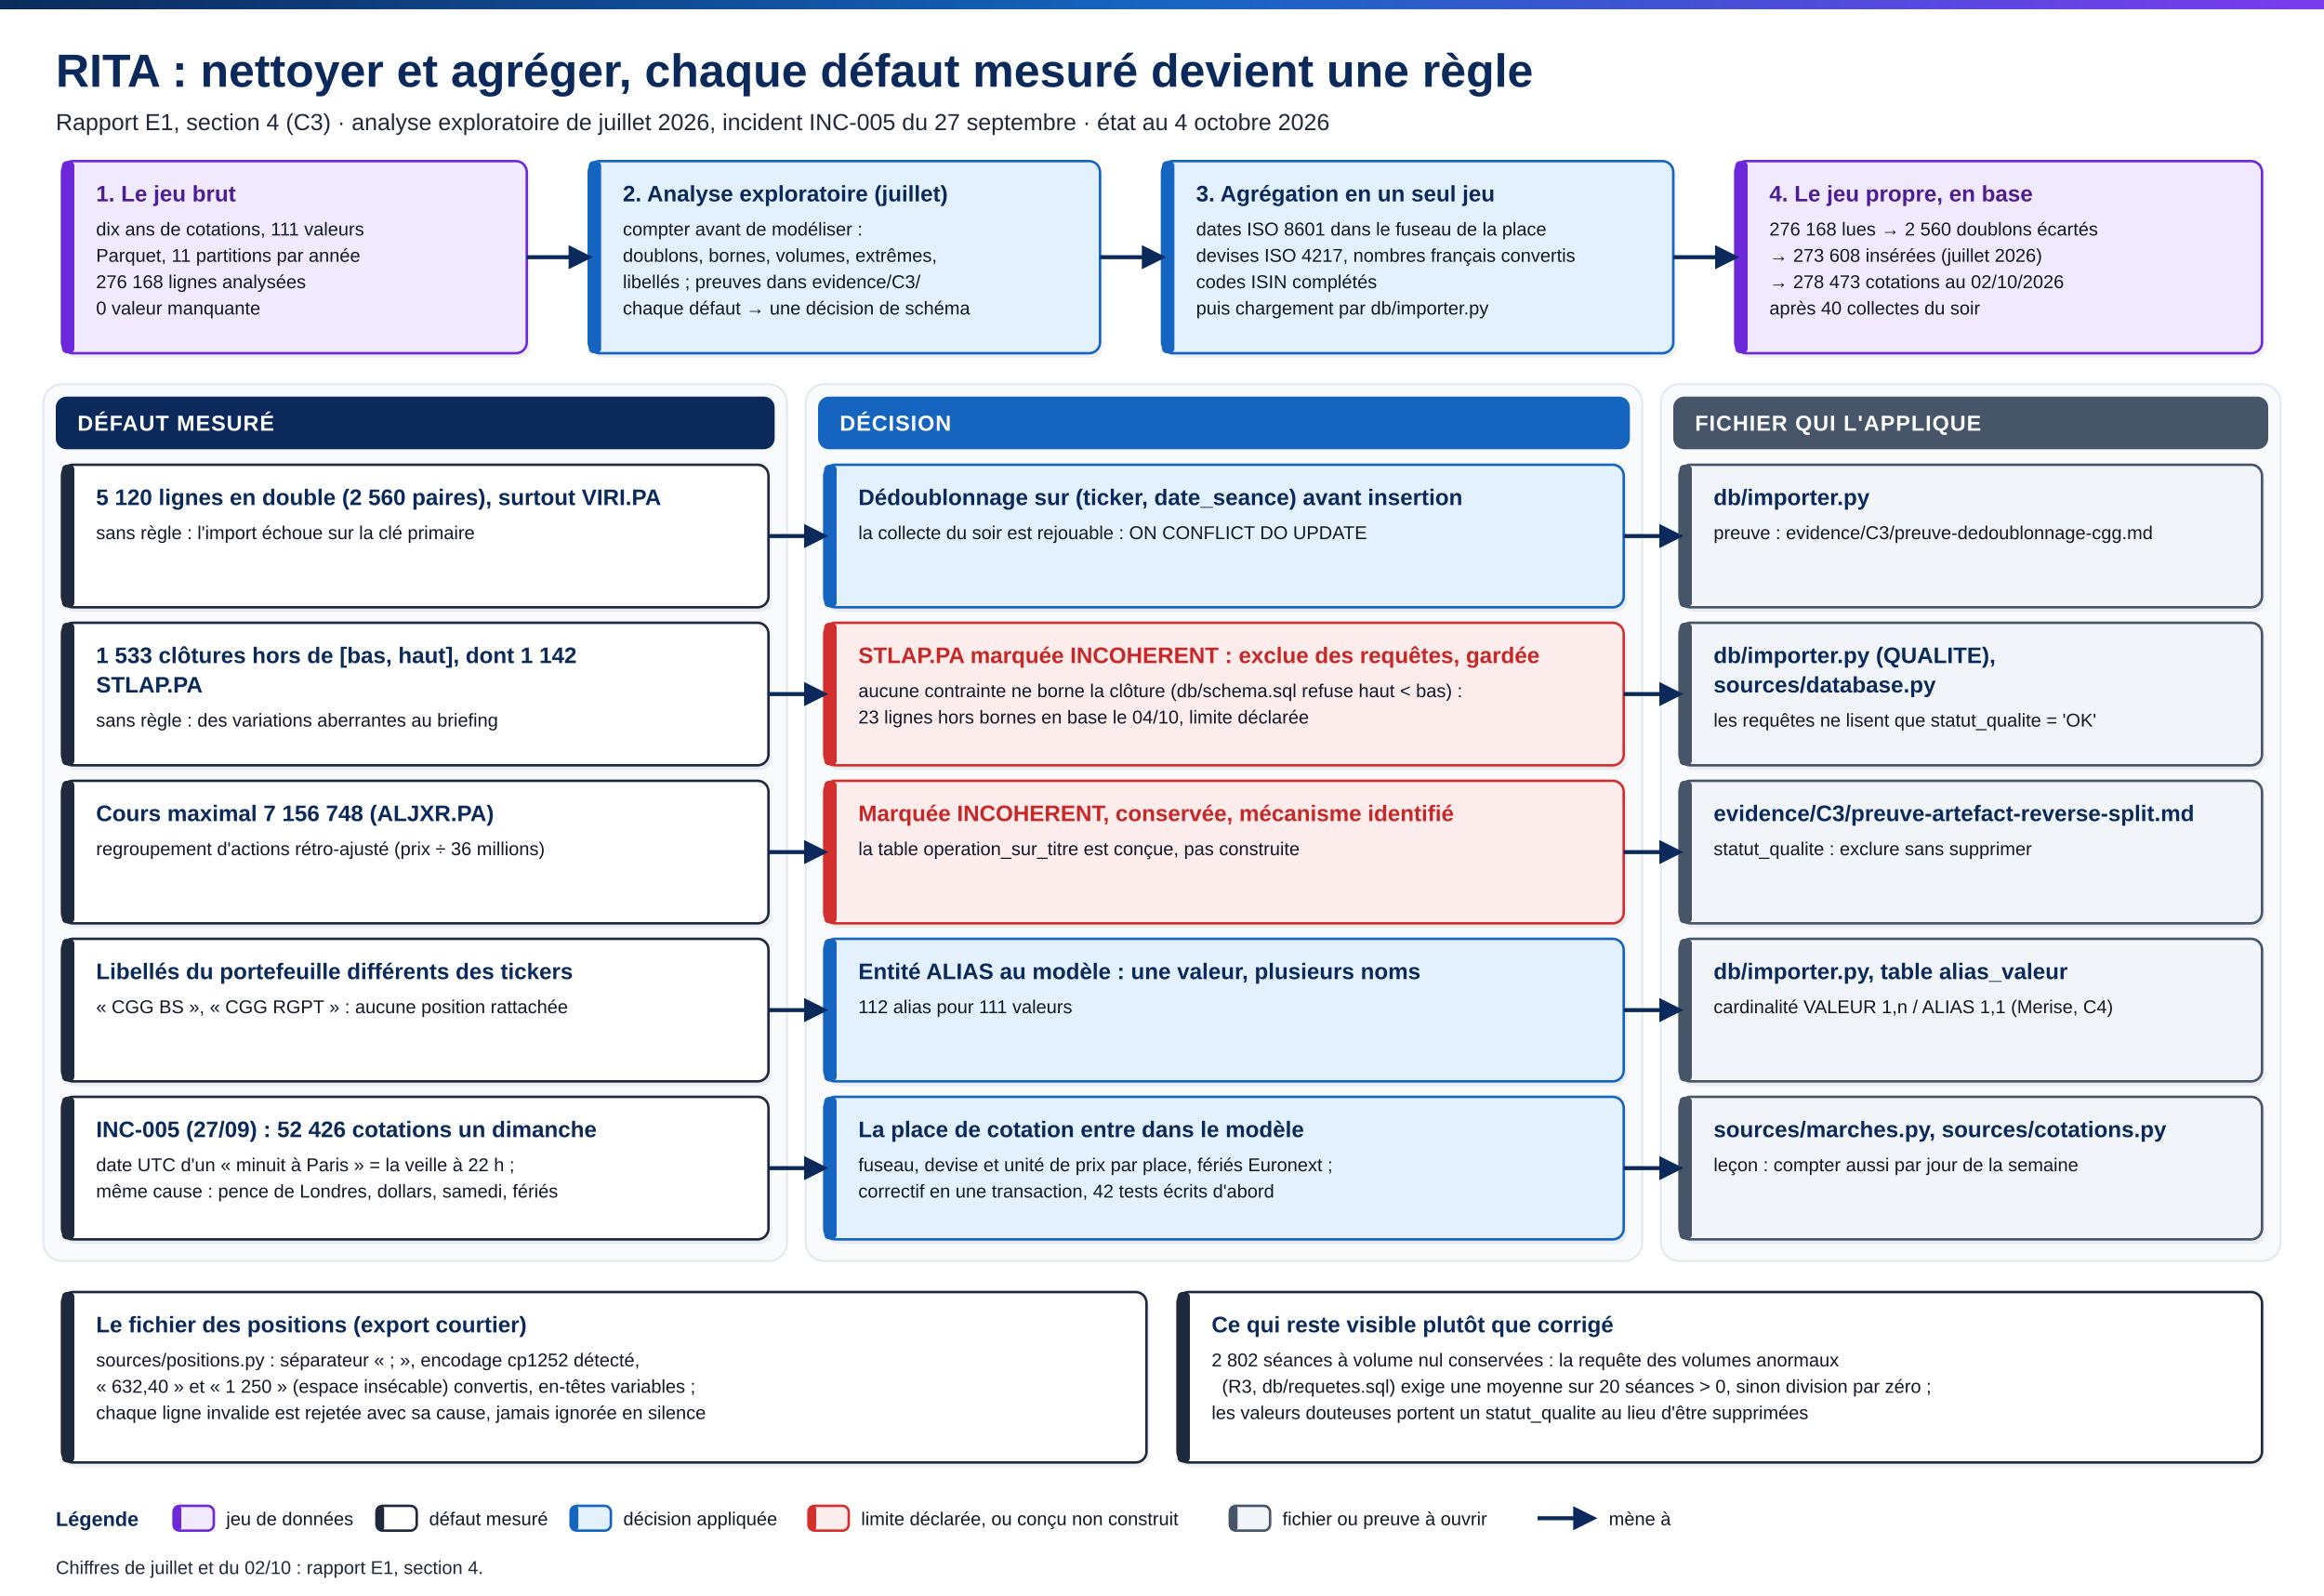
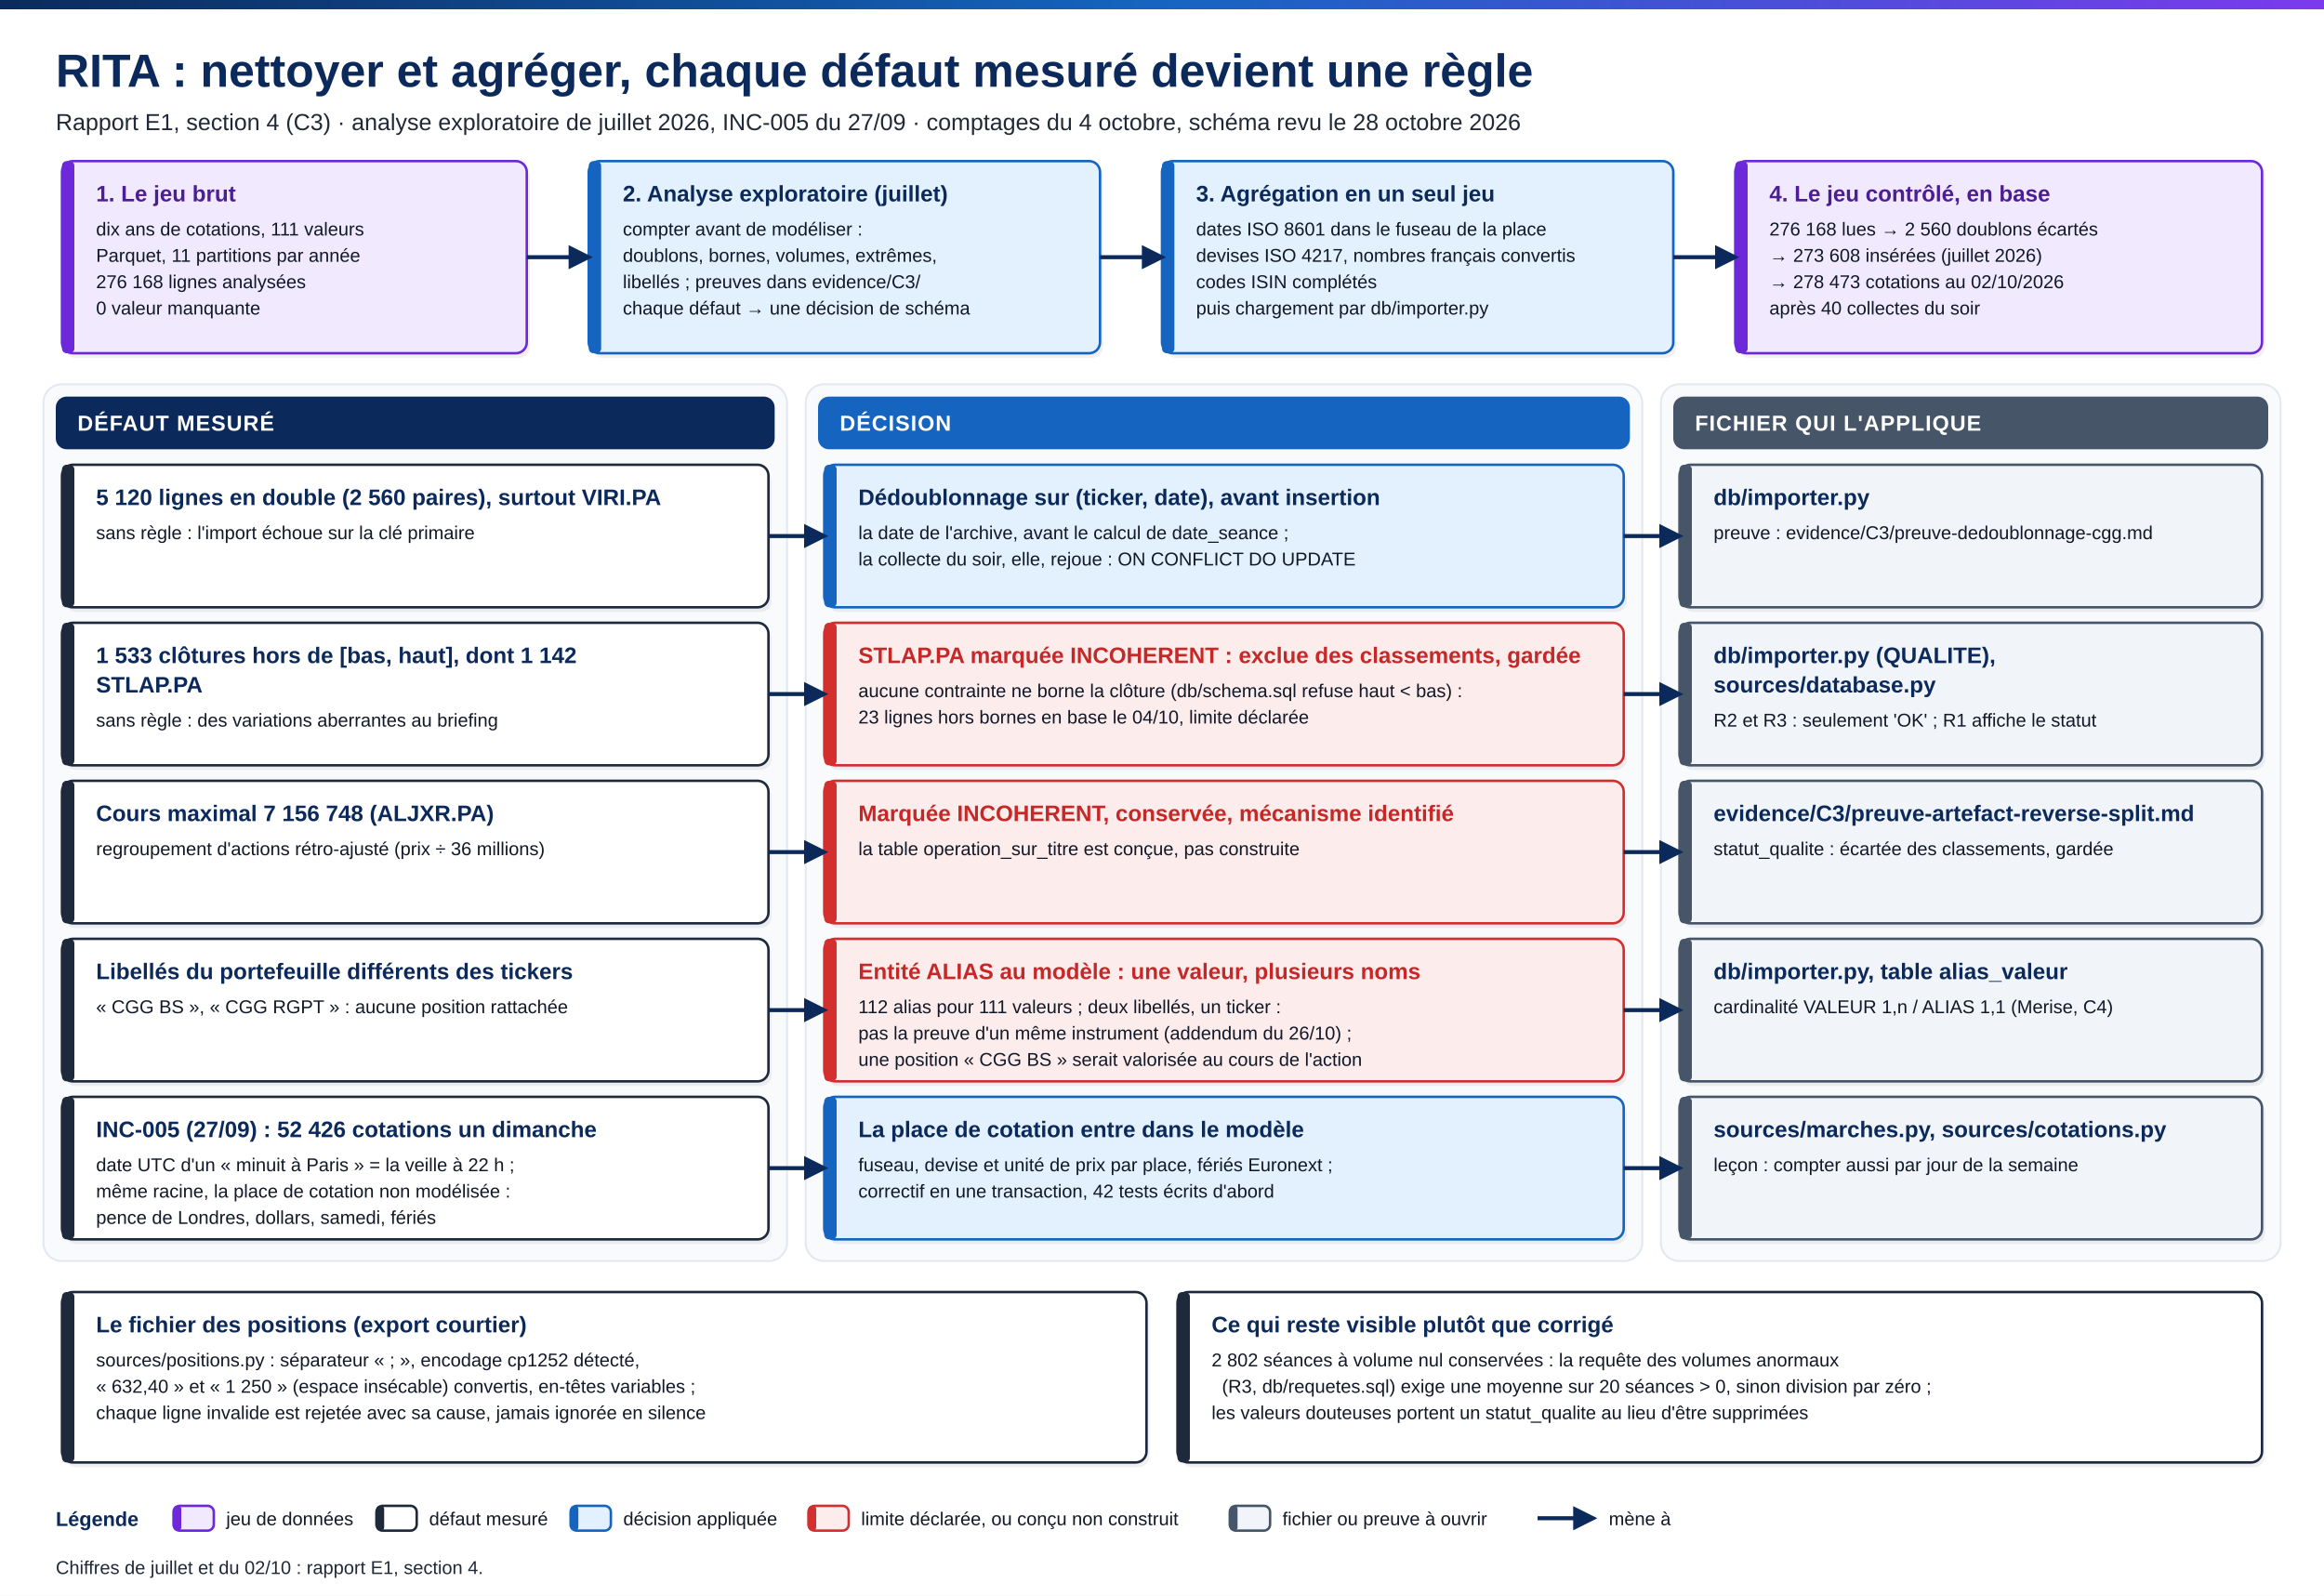
<svg xmlns="http://www.w3.org/2000/svg" width="1500" height="1030" viewBox="0 0 1500 1030" font-family="Segoe UI,Calibri,Arial,sans-serif">
  <defs>
    <linearGradient id="bandeau" x1="0" x2="1" y1="0" y2="0">
      <stop offset="0" stop-color="#0B2A5B" />
      <stop offset="0.5" stop-color="#1565C0" />
      <stop offset="1" stop-color="#7C3AED" />
    </linearGradient>
    <marker id="p-flux" markerWidth="6" markerHeight="6" refX="5" refY="3" orient="auto" markerUnits="strokeWidth">
      <polygon points="0 0,6 3,0 6" fill="#0B2A5B" />
    </marker>
    <marker id="p-ecriture" markerWidth="6" markerHeight="6" refX="5" refY="3" orient="auto" markerUnits="strokeWidth">
      <polygon points="0 0,6 3,0 6" fill="#1565C0" />
    </marker>
    <marker id="p-lecture" markerWidth="6" markerHeight="6" refX="5" refY="3" orient="auto" markerUnits="strokeWidth">
      <polygon points="0 0,6 3,0 6" fill="#15803D" />
    </marker>
    <marker id="p-erreur" markerWidth="6" markerHeight="6" refX="5" refY="3" orient="auto" markerUnits="strokeWidth">
      <polygon points="0 0,6 3,0 6" fill="#D32F2F" />
    </marker>
    <marker id="p-manuel" markerWidth="6" markerHeight="6" refX="5" refY="3" orient="auto" markerUnits="strokeWidth">
      <polygon points="0 0,6 3,0 6" fill="#64748B" />
    </marker>
    <marker id="p-perso" markerWidth="6" markerHeight="6" refX="5" refY="3" orient="auto" markerUnits="strokeWidth">
      <polygon points="0 0,6 3,0 6" fill="#A21CAF" />
    </marker>
  </defs>
  <rect width="1500" height="1030" fill="#FFFFFF" />
  <rect width="1500" height="6" fill="url(#bandeau)" />
  <text x="36" y="56" font-size="30" font-weight="700" fill="#0B2A5B">RITA : nettoyer et agréger, chaque défaut mesuré devient une règle</text>
-   <text x="36" y="84" font-size="15" fill="#1F2937">Rapport E1, section 4 (C3) · analyse exploratoire de juillet 2026, incident INC-005 du 27 septembre · état au 4 octobre 2026</text>
+   <text x="36" y="84" font-size="15" fill="#1F2937">Rapport E1, section 4 (C3) · analyse exploratoire de juillet 2026, INC-005 du 27/09 · comptages du 4 octobre, schéma revu le 28 octobre 2026</text>
  <rect x="28" y="248" width="480" height="566" rx="12" fill="#F8FAFC" stroke="#E2E8F0" stroke-width="1.2" />
  <rect x="36" y="256" width="464" height="34" rx="7" fill="#0B2A5B" />
  <text x="50" y="278" font-size="14" font-weight="700" fill="#FFFFFF" letter-spacing="0.6">DÉFAUT MESURÉ</text>
  <rect x="520" y="248" width="540" height="566" rx="12" fill="#F8FAFC" stroke="#E2E8F0" stroke-width="1.2" />
  <rect x="528" y="256" width="524" height="34" rx="7" fill="#1565C0" />
  <text x="542" y="278" font-size="14" font-weight="700" fill="#FFFFFF" letter-spacing="0.6">DÉCISION</text>
  <rect x="1072" y="248" width="400" height="566" rx="12" fill="#F8FAFC" stroke="#E2E8F0" stroke-width="1.2" />
  <rect x="1080" y="256" width="384" height="34" rx="7" fill="#475569" />
  <text x="1094" y="278" font-size="14" font-weight="700" fill="#FFFFFF" letter-spacing="0.6">FICHIER QUI L'APPLIQUE</text>
  <rect x="42" y="107" width="300" height="124" rx="7" fill="#0F172A" opacity="0.06" />
  <rect x="40" y="104" width="300" height="124" rx="7" fill="#F1EAFE" stroke="#6D28D9" stroke-width="1.6" />
  <rect x="40" y="104" width="8" height="124" rx="3" fill="#6D28D9" />
  <text x="62" y="130" font-size="14.5" font-weight="700" fill="#4C1D95">1. Le jeu brut</text>
  <text x="62" y="152" font-size="12" fill="#111827" xml:space="preserve">dix ans de cotations, 111 valeurs</text>
  <text x="62" y="169" font-size="12" fill="#111827" xml:space="preserve">Parquet, 11 partitions par année</text>
  <text x="62" y="186" font-size="12" fill="#111827" xml:space="preserve">276 168 lignes analysées</text>
  <text x="62" y="203" font-size="12" fill="#111827" xml:space="preserve">0 valeur manquante</text>
  <rect x="382" y="107" width="330" height="124" rx="7" fill="#0F172A" opacity="0.06" />
  <rect x="380" y="104" width="330" height="124" rx="7" fill="#E3F0FD" stroke="#1565C0" stroke-width="1.6" />
  <rect x="380" y="104" width="8" height="124" rx="3" fill="#1565C0" />
  <text x="402" y="130" font-size="14.5" font-weight="700" fill="#0B2A5B">2. Analyse exploratoire (juillet)</text>
  <text x="402" y="152" font-size="12" fill="#111827" xml:space="preserve">compter avant de modéliser :</text>
  <text x="402" y="169" font-size="12" fill="#111827" xml:space="preserve">doublons, bornes, volumes, extrêmes,</text>
  <text x="402" y="186" font-size="12" fill="#111827" xml:space="preserve">libellés ; preuves dans evidence/C3/</text>
  <text x="402" y="203" font-size="12" fill="#111827" xml:space="preserve">chaque défaut → une décision de schéma</text>
  <rect x="752" y="107" width="330" height="124" rx="7" fill="#0F172A" opacity="0.06" />
  <rect x="750" y="104" width="330" height="124" rx="7" fill="#E3F0FD" stroke="#1565C0" stroke-width="1.6" />
  <rect x="750" y="104" width="8" height="124" rx="3" fill="#1565C0" />
  <text x="772" y="130" font-size="14.5" font-weight="700" fill="#0B2A5B">3. Agrégation en un seul jeu</text>
  <text x="772" y="152" font-size="12" fill="#111827" xml:space="preserve">dates ISO 8601 dans le fuseau de la place</text>
  <text x="772" y="169" font-size="12" fill="#111827" xml:space="preserve">devises ISO 4217, nombres français convertis</text>
  <text x="772" y="186" font-size="12" fill="#111827" xml:space="preserve">codes ISIN complétés</text>
  <text x="772" y="203" font-size="12" fill="#111827" xml:space="preserve">puis chargement par db/importer.py</text>
  <rect x="1122" y="107" width="340" height="124" rx="7" fill="#0F172A" opacity="0.06" />
  <rect x="1120" y="104" width="340" height="124" rx="7" fill="#F1EAFE" stroke="#6D28D9" stroke-width="1.6" />
  <rect x="1120" y="104" width="8" height="124" rx="3" fill="#6D28D9" />
-   <text x="1142" y="130" font-size="14.5" font-weight="700" fill="#4C1D95">4. Le jeu propre, en base</text>
+   <text x="1142" y="130" font-size="14.5" font-weight="700" fill="#4C1D95">4. Le jeu contrôlé, en base</text>
  <text x="1142" y="152" font-size="12" fill="#111827" xml:space="preserve">276 168 lues → 2 560 doublons écartés</text>
  <text x="1142" y="169" font-size="12" fill="#111827" xml:space="preserve">→ 273 608 insérées (juillet 2026)</text>
  <text x="1142" y="186" font-size="12" fill="#111827" xml:space="preserve">→ 278 473 cotations au 02/10/2026</text>
  <text x="1142" y="203" font-size="12" fill="#111827" xml:space="preserve">après 40 collectes du soir</text>
  <rect x="42" y="303" width="456" height="92" rx="7" fill="#0F172A" opacity="0.06" />
  <rect x="40" y="300" width="456" height="92" rx="7" fill="#FFFFFF" stroke="#1E293B" stroke-width="1.6" />
  <rect x="40" y="300" width="8" height="92" rx="3" fill="#1E293B" />
  <text x="62" y="326" font-size="14.5" font-weight="700" fill="#0B2A5B">5 120 lignes en double (2 560 paires), surtout VIRI.PA</text>
  <text x="62" y="348" font-size="12" fill="#111827" xml:space="preserve">sans règle : l'import échoue sur la clé primaire</text>
  <rect x="534" y="303" width="516" height="92" rx="7" fill="#0F172A" opacity="0.06" />
  <rect x="532" y="300" width="516" height="92" rx="7" fill="#E3F0FD" stroke="#1565C0" stroke-width="1.6" />
  <rect x="532" y="300" width="8" height="92" rx="3" fill="#1565C0" />
-   <text x="554" y="326" font-size="14.5" font-weight="700" fill="#0B2A5B">Dédoublonnage sur (ticker, date_seance) avant insertion</text>
-   <text x="554" y="348" font-size="12" fill="#111827" xml:space="preserve">la collecte du soir est rejouable : ON CONFLICT DO UPDATE</text>
+   <text x="554" y="326" font-size="14.5" font-weight="700" fill="#0B2A5B">Dédoublonnage sur (ticker, date), avant insertion</text>
+   <text x="554" y="348" font-size="12" fill="#111827" xml:space="preserve">la date de l'archive, avant le calcul de date_seance ;</text>
+   <text x="554" y="365" font-size="12" fill="#111827" xml:space="preserve">la collecte du soir, elle, rejoue : ON CONFLICT DO UPDATE</text>
  <rect x="1086" y="303" width="376" height="92" rx="7" fill="#0F172A" opacity="0.06" />
  <rect x="1084" y="300" width="376" height="92" rx="7" fill="#F1F5F9" stroke="#475569" stroke-width="1.6" />
  <rect x="1084" y="300" width="8" height="92" rx="3" fill="#475569" />
  <text x="1106" y="326" font-size="14.5" font-weight="700" fill="#0B2A5B">db/importer.py</text>
  <text x="1106" y="348" font-size="12" fill="#111827" xml:space="preserve">preuve : evidence/C3/preuve-dedoublonnage-cgg.md</text>
  <rect x="42" y="405" width="456" height="92" rx="7" fill="#0F172A" opacity="0.06" />
  <rect x="40" y="402" width="456" height="92" rx="7" fill="#FFFFFF" stroke="#1E293B" stroke-width="1.6" />
  <rect x="40" y="402" width="8" height="92" rx="3" fill="#1E293B" />
  <text x="62" y="428" font-size="14.5" font-weight="700" fill="#0B2A5B">1 533 clôtures hors de [bas, haut], dont 1 142</text>
  <text x="62" y="447" font-size="14.5" font-weight="700" fill="#0B2A5B">  STLAP.PA</text>
  <text x="62" y="469" font-size="12" fill="#111827" xml:space="preserve">sans règle : des variations aberrantes au briefing</text>
  <rect x="534" y="405" width="516" height="92" rx="7" fill="#0F172A" opacity="0.06" />
  <rect x="532" y="402" width="516" height="92" rx="7" fill="#FDECEC" stroke="#D32F2F" stroke-width="1.6" />
  <rect x="532" y="402" width="8" height="92" rx="3" fill="#D32F2F" />
-   <text x="554" y="428" font-size="14.5" font-weight="700" fill="#C62828">STLAP.PA marquée INCOHERENT : exclue des requêtes, gardée</text>
+   <text x="554" y="428" font-size="14.5" font-weight="700" fill="#C62828">STLAP.PA marquée INCOHERENT : exclue des classements, gardée</text>
  <text x="554" y="450" font-size="12" fill="#111827" xml:space="preserve">aucune contrainte ne borne la clôture (db/schema.sql refuse haut &lt; bas) :</text>
  <text x="554" y="467" font-size="12" fill="#111827" xml:space="preserve">23 lignes hors bornes en base le 04/10, limite déclarée</text>
  <rect x="1086" y="405" width="376" height="92" rx="7" fill="#0F172A" opacity="0.06" />
  <rect x="1084" y="402" width="376" height="92" rx="7" fill="#F1F5F9" stroke="#475569" stroke-width="1.6" />
  <rect x="1084" y="402" width="8" height="92" rx="3" fill="#475569" />
  <text x="1106" y="428" font-size="14.5" font-weight="700" fill="#0B2A5B">db/importer.py (QUALITE),</text>
  <text x="1106" y="447" font-size="14.5" font-weight="700" fill="#0B2A5B">  sources/database.py</text>
-   <text x="1106" y="469" font-size="12" fill="#111827" xml:space="preserve">les requêtes ne lisent que statut_qualite = 'OK'</text>
+   <text x="1106" y="469" font-size="12" fill="#111827" xml:space="preserve">R2 et R3 : seulement 'OK' ; R1 affiche le statut</text>
  <rect x="42" y="507" width="456" height="92" rx="7" fill="#0F172A" opacity="0.06" />
  <rect x="40" y="504" width="456" height="92" rx="7" fill="#FFFFFF" stroke="#1E293B" stroke-width="1.6" />
  <rect x="40" y="504" width="8" height="92" rx="3" fill="#1E293B" />
  <text x="62" y="530" font-size="14.5" font-weight="700" fill="#0B2A5B">Cours maximal 7 156 748 (ALJXR.PA)</text>
  <text x="62" y="552" font-size="12" fill="#111827" xml:space="preserve">regroupement d'actions rétro-ajusté (prix ÷ 36 millions)</text>
  <rect x="534" y="507" width="516" height="92" rx="7" fill="#0F172A" opacity="0.06" />
  <rect x="532" y="504" width="516" height="92" rx="7" fill="#FDECEC" stroke="#D32F2F" stroke-width="1.6" />
  <rect x="532" y="504" width="8" height="92" rx="3" fill="#D32F2F" />
  <text x="554" y="530" font-size="14.5" font-weight="700" fill="#C62828">Marquée INCOHERENT, conservée, mécanisme identifié</text>
  <text x="554" y="552" font-size="12" fill="#111827" xml:space="preserve">la table operation_sur_titre est conçue, pas construite</text>
  <rect x="1086" y="507" width="376" height="92" rx="7" fill="#0F172A" opacity="0.06" />
  <rect x="1084" y="504" width="376" height="92" rx="7" fill="#F1F5F9" stroke="#475569" stroke-width="1.6" />
  <rect x="1084" y="504" width="8" height="92" rx="3" fill="#475569" />
  <text x="1106" y="530" font-size="14.5" font-weight="700" fill="#0B2A5B">evidence/C3/preuve-artefact-reverse-split.md</text>
-   <text x="1106" y="552" font-size="12" fill="#111827" xml:space="preserve">statut_qualite : exclure sans supprimer</text>
+   <text x="1106" y="552" font-size="12" fill="#111827" xml:space="preserve">statut_qualite : écartée des classements, gardée</text>
  <rect x="42" y="609" width="456" height="92" rx="7" fill="#0F172A" opacity="0.06" />
  <rect x="40" y="606" width="456" height="92" rx="7" fill="#FFFFFF" stroke="#1E293B" stroke-width="1.6" />
  <rect x="40" y="606" width="8" height="92" rx="3" fill="#1E293B" />
  <text x="62" y="632" font-size="14.5" font-weight="700" fill="#0B2A5B">Libellés du portefeuille différents des tickers</text>
  <text x="62" y="654" font-size="12" fill="#111827" xml:space="preserve">« CGG BS », « CGG RGPT » : aucune position rattachée</text>
  <rect x="534" y="609" width="516" height="92" rx="7" fill="#0F172A" opacity="0.06" />
-   <rect x="532" y="606" width="516" height="92" rx="7" fill="#E3F0FD" stroke="#1565C0" stroke-width="1.6" />
-   <rect x="532" y="606" width="8" height="92" rx="3" fill="#1565C0" />
-   <text x="554" y="632" font-size="14.5" font-weight="700" fill="#0B2A5B">Entité ALIAS au modèle : une valeur, plusieurs noms</text>
-   <text x="554" y="654" font-size="12" fill="#111827" xml:space="preserve">112 alias pour 111 valeurs</text>
+   <rect x="532" y="606" width="516" height="92" rx="7" fill="#FDECEC" stroke="#D32F2F" stroke-width="1.6" />
+   <rect x="532" y="606" width="8" height="92" rx="3" fill="#D32F2F" />
+   <text x="554" y="632" font-size="14.5" font-weight="700" fill="#C62828">Entité ALIAS au modèle : une valeur, plusieurs noms</text>
+   <text x="554" y="654" font-size="12" fill="#111827" xml:space="preserve">112 alias pour 111 valeurs ; deux libellés, un ticker :</text>
+   <text x="554" y="671" font-size="12" fill="#111827" xml:space="preserve">pas la preuve d'un même instrument (addendum du 26/10) ;</text>
+   <text x="554" y="688" font-size="12" fill="#111827" xml:space="preserve">une position « CGG BS » serait valorisée au cours de l'action</text>
  <rect x="1086" y="609" width="376" height="92" rx="7" fill="#0F172A" opacity="0.06" />
  <rect x="1084" y="606" width="376" height="92" rx="7" fill="#F1F5F9" stroke="#475569" stroke-width="1.6" />
  <rect x="1084" y="606" width="8" height="92" rx="3" fill="#475569" />
  <text x="1106" y="632" font-size="14.5" font-weight="700" fill="#0B2A5B">db/importer.py, table alias_valeur</text>
  <text x="1106" y="654" font-size="12" fill="#111827" xml:space="preserve">cardinalité VALEUR 1,n / ALIAS 1,1 (Merise, C4)</text>
  <rect x="42" y="711" width="456" height="92" rx="7" fill="#0F172A" opacity="0.06" />
  <rect x="40" y="708" width="456" height="92" rx="7" fill="#FFFFFF" stroke="#1E293B" stroke-width="1.6" />
  <rect x="40" y="708" width="8" height="92" rx="3" fill="#1E293B" />
  <text x="62" y="734" font-size="14.5" font-weight="700" fill="#0B2A5B">INC-005 (27/09) : 52 426 cotations un dimanche</text>
  <text x="62" y="756" font-size="12" fill="#111827" xml:space="preserve">date UTC d'un « minuit à Paris » = la veille à 22 h ;</text>
-   <text x="62" y="773" font-size="12" fill="#111827" xml:space="preserve">même cause : pence de Londres, dollars, samedi, fériés</text>
+   <text x="62" y="773" font-size="12" fill="#111827" xml:space="preserve">même racine, la place de cotation non modélisée :</text>
+   <text x="62" y="790" font-size="12" fill="#111827" xml:space="preserve">pence de Londres, dollars, samedi, fériés</text>
  <rect x="534" y="711" width="516" height="92" rx="7" fill="#0F172A" opacity="0.06" />
  <rect x="532" y="708" width="516" height="92" rx="7" fill="#E3F0FD" stroke="#1565C0" stroke-width="1.6" />
  <rect x="532" y="708" width="8" height="92" rx="3" fill="#1565C0" />
  <text x="554" y="734" font-size="14.5" font-weight="700" fill="#0B2A5B">La place de cotation entre dans le modèle</text>
  <text x="554" y="756" font-size="12" fill="#111827" xml:space="preserve">fuseau, devise et unité de prix par place, fériés Euronext ;</text>
  <text x="554" y="773" font-size="12" fill="#111827" xml:space="preserve">correctif en une transaction, 42 tests écrits d'abord</text>
  <rect x="1086" y="711" width="376" height="92" rx="7" fill="#0F172A" opacity="0.06" />
  <rect x="1084" y="708" width="376" height="92" rx="7" fill="#F1F5F9" stroke="#475569" stroke-width="1.6" />
  <rect x="1084" y="708" width="8" height="92" rx="3" fill="#475569" />
  <text x="1106" y="734" font-size="14.5" font-weight="700" fill="#0B2A5B">sources/marches.py, sources/cotations.py</text>
  <text x="1106" y="756" font-size="12" fill="#111827" xml:space="preserve">leçon : compter aussi par jour de la semaine</text>
  <rect x="42" y="837" width="700" height="110" rx="7" fill="#0F172A" opacity="0.06" />
  <rect x="40" y="834" width="700" height="110" rx="7" fill="#FFFFFF" stroke="#1E293B" stroke-width="1.6" />
  <rect x="40" y="834" width="8" height="110" rx="3" fill="#1E293B" />
  <text x="62" y="860" font-size="14.5" font-weight="700" fill="#0B2A5B">Le fichier des positions (export courtier)</text>
  <text x="62" y="882" font-size="12" fill="#111827" xml:space="preserve">sources/positions.py : séparateur « ; », encodage cp1252 détecté,</text>
  <text x="62" y="899" font-size="12" fill="#111827" xml:space="preserve">« 632,40 » et « 1 250 » (espace insécable) convertis, en-têtes variables ;</text>
  <text x="62" y="916" font-size="12" fill="#111827" xml:space="preserve">chaque ligne invalide est rejetée avec sa cause, jamais ignorée en silence</text>
  <rect x="762" y="837" width="700" height="110" rx="7" fill="#0F172A" opacity="0.06" />
  <rect x="760" y="834" width="700" height="110" rx="7" fill="#FFFFFF" stroke="#1E293B" stroke-width="1.6" />
  <rect x="760" y="834" width="8" height="110" rx="3" fill="#1E293B" />
  <text x="782" y="860" font-size="14.5" font-weight="700" fill="#0B2A5B">Ce qui reste visible plutôt que corrigé</text>
  <text x="782" y="882" font-size="12" fill="#111827" xml:space="preserve">2 802 séances à volume nul conservées : la requête des volumes anormaux</text>
  <text x="782" y="899" font-size="12" fill="#111827" xml:space="preserve">  (R3, db/requetes.sql) exige une moyenne sur 20 séances &gt; 0, sinon division par zéro ;</text>
  <text x="782" y="916" font-size="12" fill="#111827" xml:space="preserve">les valeurs douteuses portent un statut_qualite au lieu d'être supprimées</text>
  <polyline points="340,166 380,166" fill="none" stroke="#0B2A5B" stroke-width="2.6" stroke-linejoin="round" marker-end="url(#p-flux)" />
  <polyline points="710,166 750,166" fill="none" stroke="#0B2A5B" stroke-width="2.6" stroke-linejoin="round" marker-end="url(#p-flux)" />
  <polyline points="1080,166 1120,166" fill="none" stroke="#0B2A5B" stroke-width="2.6" stroke-linejoin="round" marker-end="url(#p-flux)" />
  <polyline points="496,346 532,346" fill="none" stroke="#0B2A5B" stroke-width="2.6" stroke-linejoin="round" marker-end="url(#p-flux)" />
  <polyline points="496,448 532,448" fill="none" stroke="#0B2A5B" stroke-width="2.6" stroke-linejoin="round" marker-end="url(#p-flux)" />
  <polyline points="496,550 532,550" fill="none" stroke="#0B2A5B" stroke-width="2.6" stroke-linejoin="round" marker-end="url(#p-flux)" />
  <polyline points="496,652 532,652" fill="none" stroke="#0B2A5B" stroke-width="2.6" stroke-linejoin="round" marker-end="url(#p-flux)" />
  <polyline points="496,754 532,754" fill="none" stroke="#0B2A5B" stroke-width="2.6" stroke-linejoin="round" marker-end="url(#p-flux)" />
  <polyline points="1048,346 1084,346" fill="none" stroke="#0B2A5B" stroke-width="2.6" stroke-linejoin="round" marker-end="url(#p-flux)" />
  <polyline points="1048,448 1084,448" fill="none" stroke="#0B2A5B" stroke-width="2.6" stroke-linejoin="round" marker-end="url(#p-flux)" />
  <polyline points="1048,550 1084,550" fill="none" stroke="#0B2A5B" stroke-width="2.6" stroke-linejoin="round" marker-end="url(#p-flux)" />
  <polyline points="1048,652 1084,652" fill="none" stroke="#0B2A5B" stroke-width="2.6" stroke-linejoin="round" marker-end="url(#p-flux)" />
  <polyline points="1048,754 1084,754" fill="none" stroke="#0B2A5B" stroke-width="2.6" stroke-linejoin="round" marker-end="url(#p-flux)" />
  <text x="36" y="985" font-size="13" font-weight="700" fill="#0B2A5B">Légende</text>
  <rect x="112" y="972" width="26" height="16" rx="4" fill="#F1EAFE" stroke="#6D28D9" stroke-width="1.6" />
  <rect x="112" y="972" width="5" height="16" rx="2" fill="#6D28D9" />
  <text x="146" y="984.5" font-size="12" fill="#111827">jeu de données</text>
  <rect x="242.96" y="972" width="26" height="16" rx="4" fill="#FFFFFF" stroke="#1E293B" stroke-width="1.6" />
  <rect x="242.96" y="972" width="5" height="16" rx="2" fill="#1E293B" />
  <text x="276.96" y="984.5" font-size="12" fill="#111827">défaut mesuré</text>
  <rect x="368.28" y="972" width="26" height="16" rx="4" fill="#E3F0FD" stroke="#1565C0" stroke-width="1.6" />
  <rect x="368.28" y="972" width="5" height="16" rx="2" fill="#1565C0" />
  <text x="402.28" y="984.5" font-size="12" fill="#111827">décision appliquée</text>
  <rect x="521.8" y="972" width="26" height="16" rx="4" fill="#FDECEC" stroke="#D32F2F" stroke-width="1.6" />
  <rect x="521.8" y="972" width="5" height="16" rx="2" fill="#D32F2F" />
  <text x="555.8" y="984.5" font-size="12" fill="#111827">limite déclarée, ou conçu non construit</text>
  <rect x="793.76" y="972" width="26" height="16" rx="4" fill="#F1F5F9" stroke="#475569" stroke-width="1.6" />
  <rect x="793.76" y="972" width="5" height="16" rx="2" fill="#475569" />
  <text x="827.76" y="984.5" font-size="12" fill="#111827">fichier ou preuve à ouvrir</text>
  <line x1="992.4" y1="980" x2="1028.4" y2="980" stroke="#0B2A5B" stroke-width="2.6" marker-end="url(#p-flux)" />
  <text x="1038.4" y="984.5" font-size="12" fill="#111827">mène à</text>
  <text x="36" y="1016" font-size="12" fill="#1F2937">Chiffres de juillet et du 02/10 : rapport E1, section 4.</text>
</svg>
